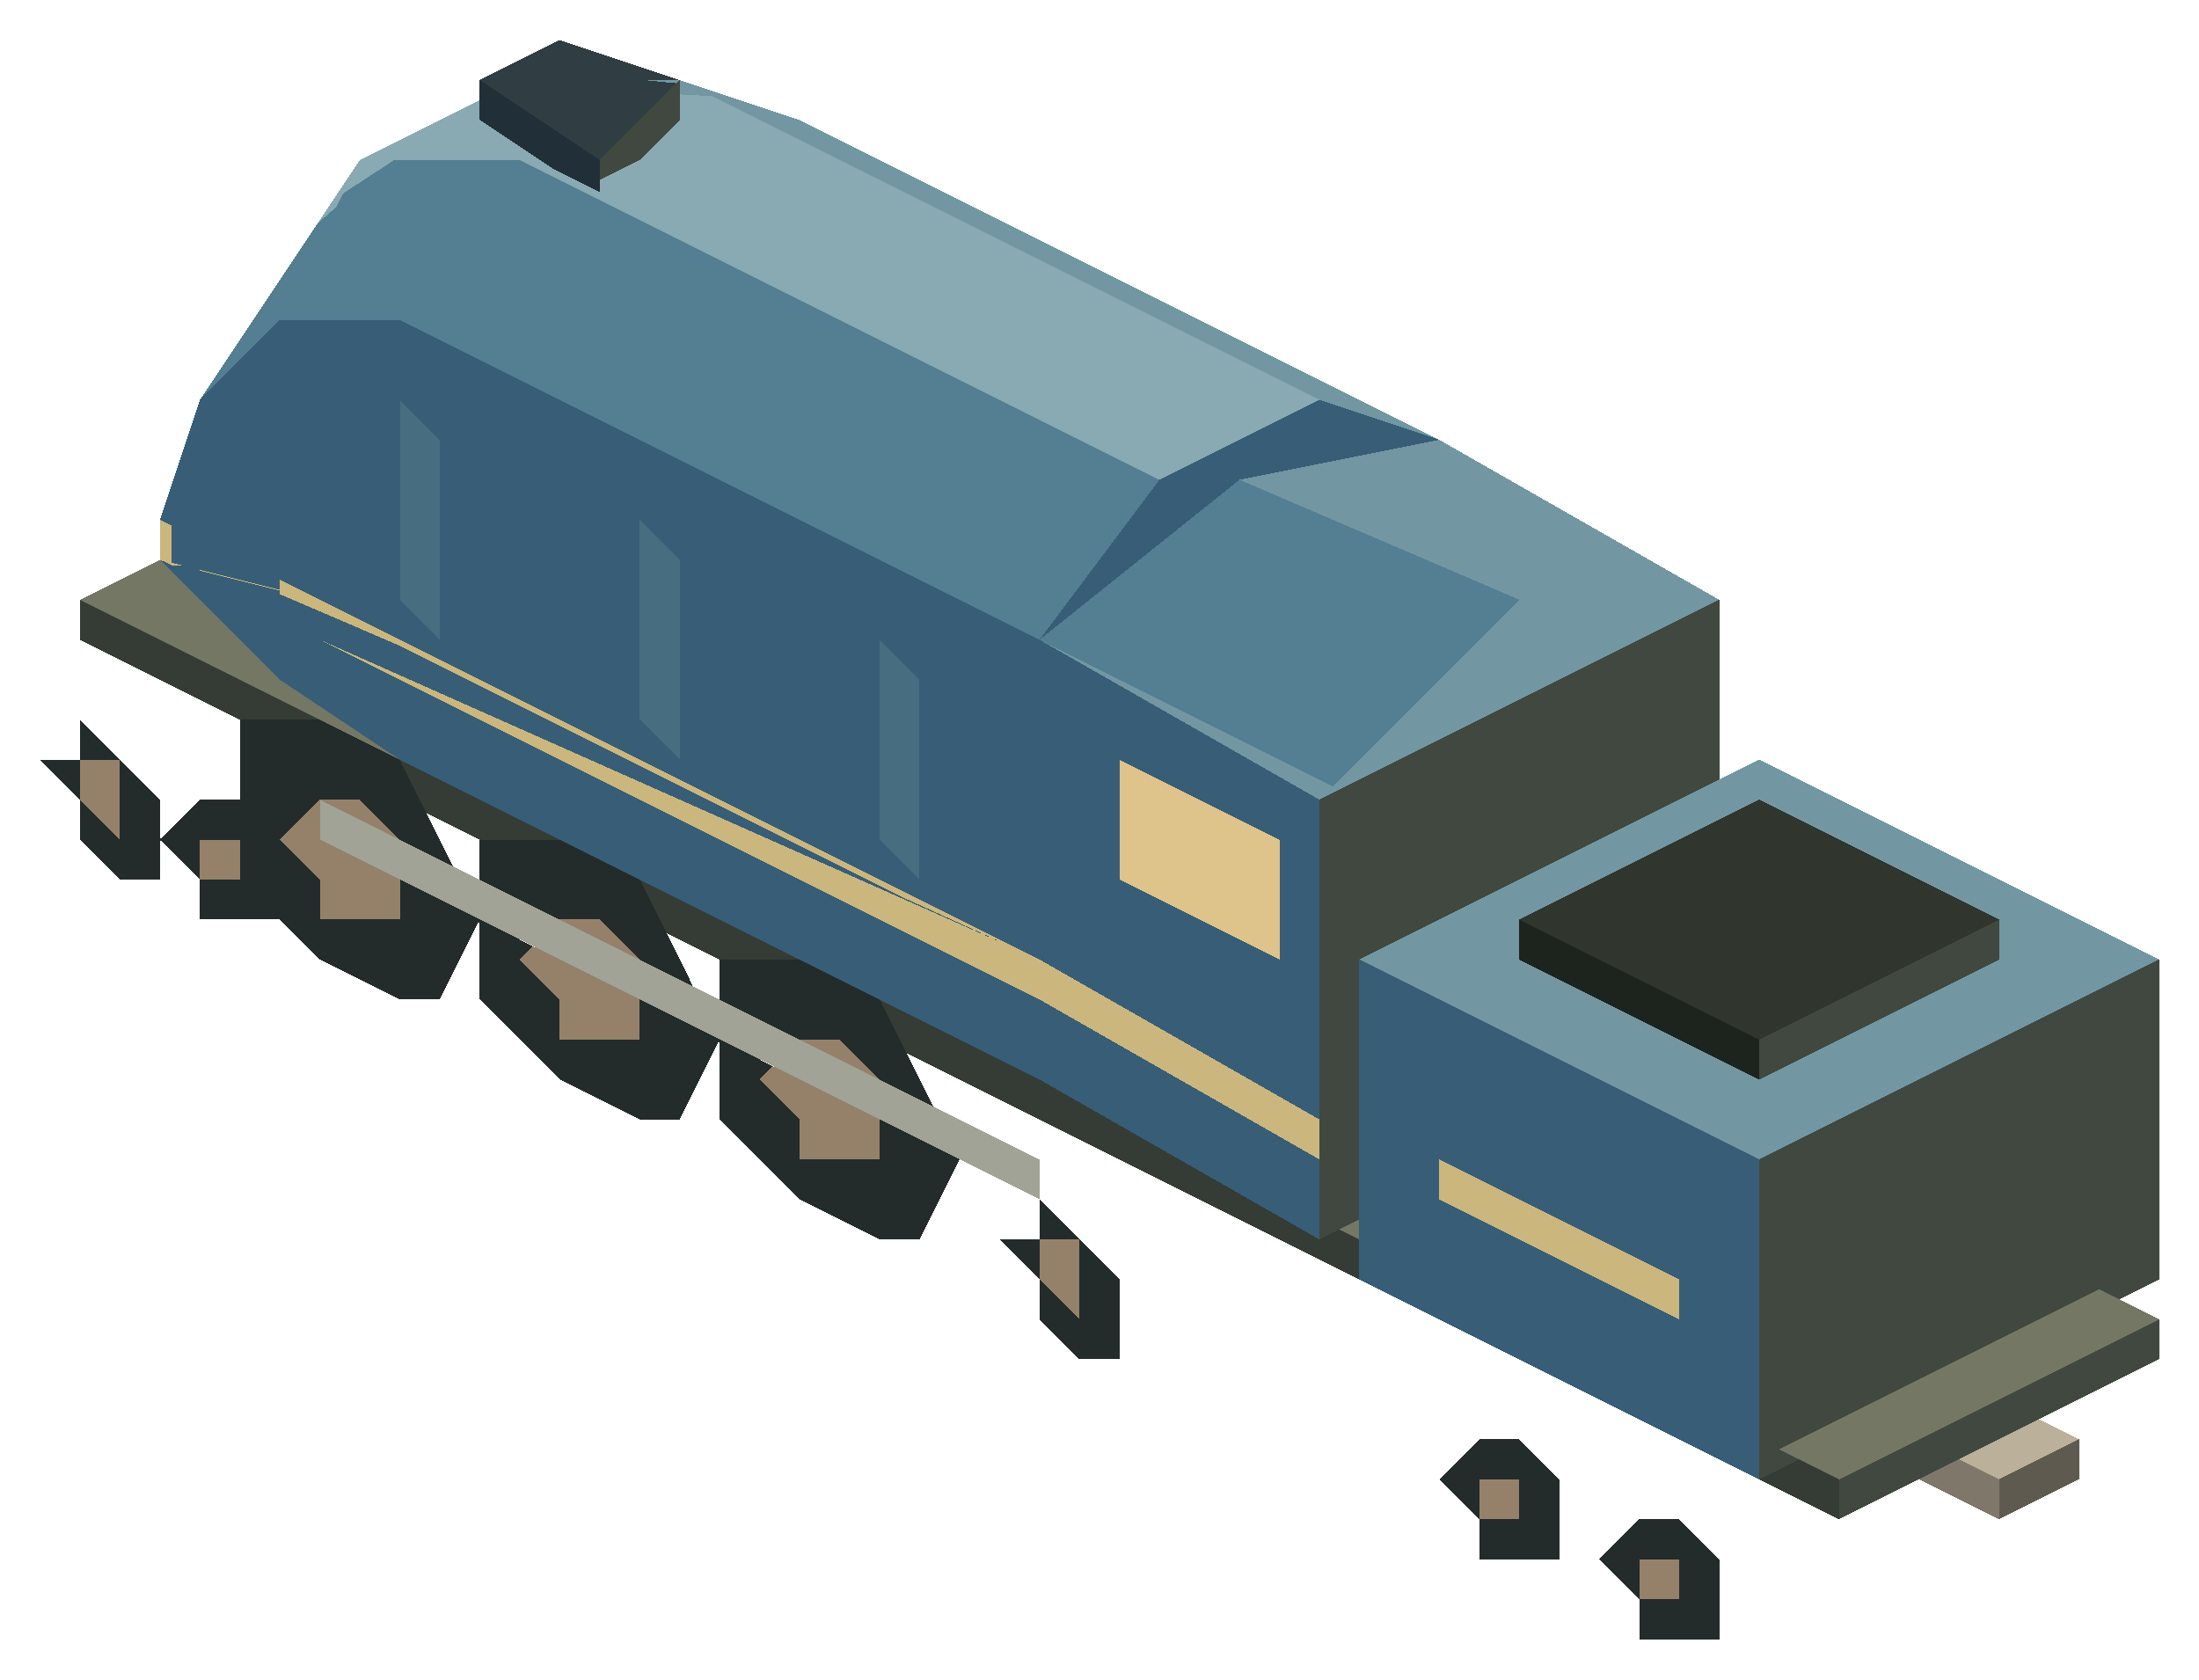
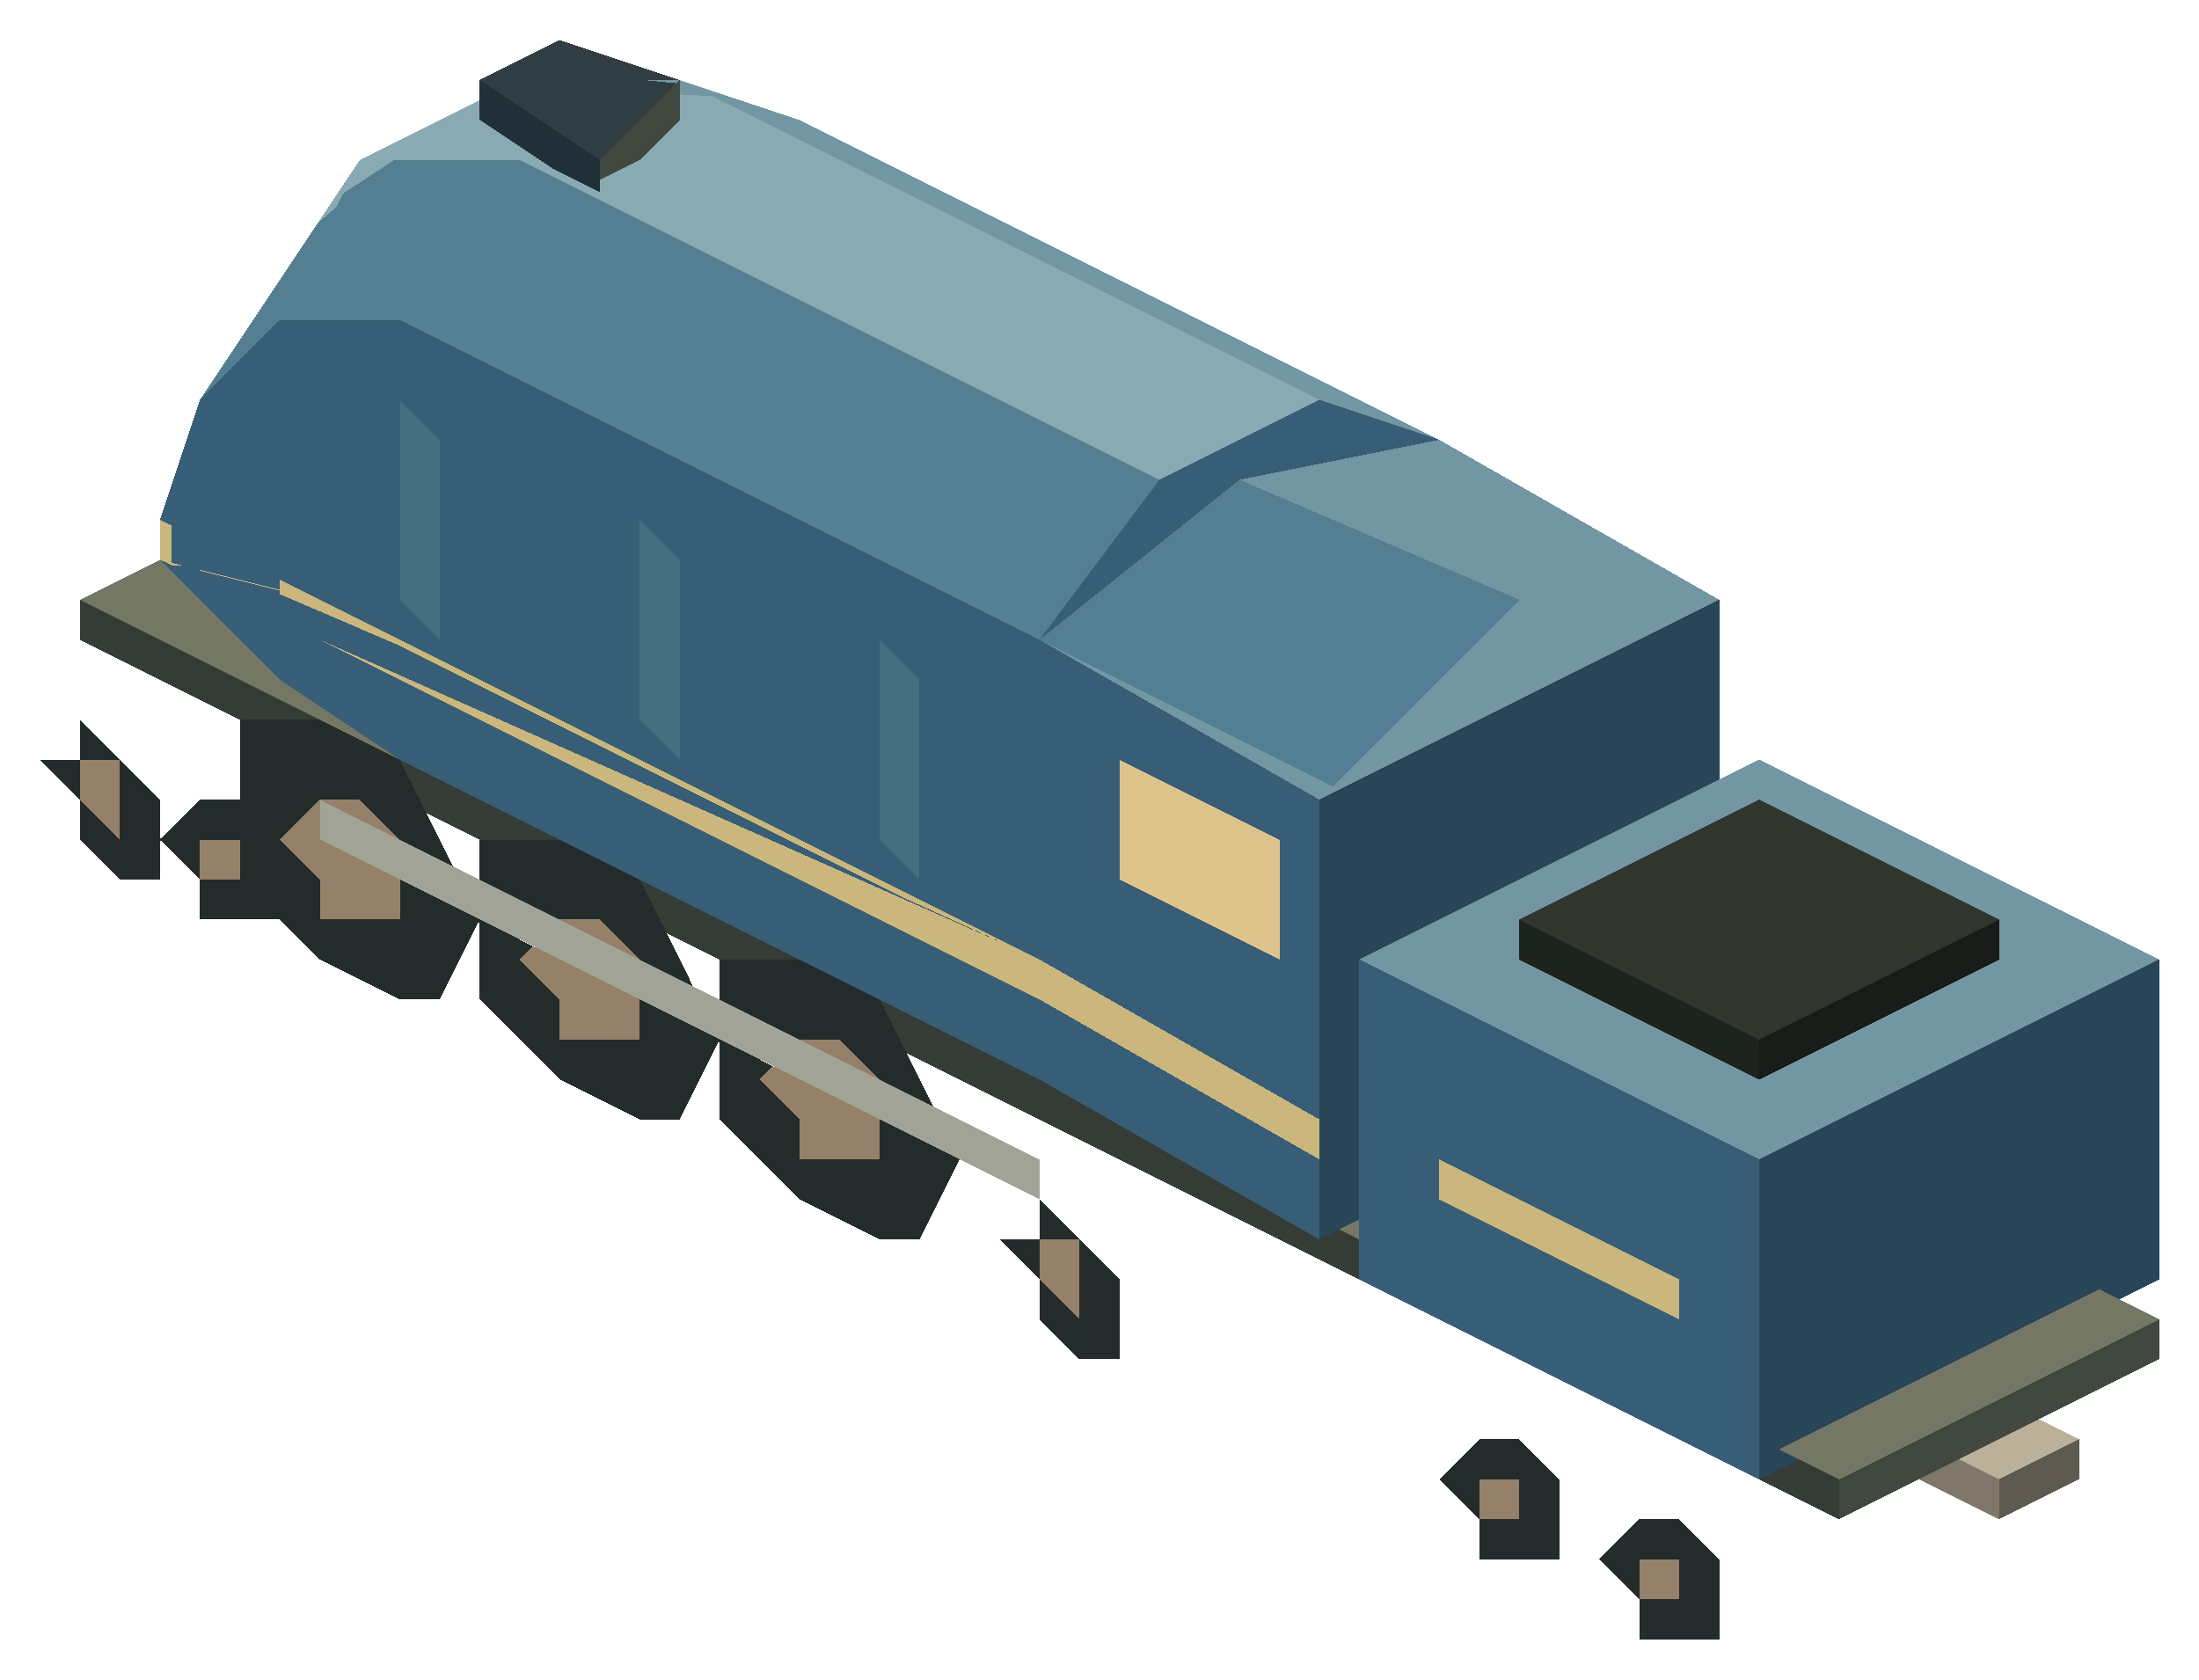
<svg xmlns="http://www.w3.org/2000/svg" width="55" height="42" viewBox="0 0 55 42" shape-rendering="crispEdges" data-template="railyard-loco-steam-streamliner-left" data-anchor-x="6" data-anchor-y="18" data-length-m="22">
  <g id="silhouette-underlays">
    <path d="M4,14 6,13 8,14 8,15 6,16 4,15Z" fill="#5f5a50" />
    <path d="M2,15 10,11 54,33 54,34 46,38 2,16Z" fill="#41483f" />
    <path d="M12,2 14,1 17,2 17,3 15,5 12,3Z" fill="#41483f" />
-     <path d="M26,16 36,11 43,15 43,26 33,31 26,27Z" fill="#41483f" />
+     <path d="M26,16 36,11 43,15 43,26 33,31 26,27Z" fill="#294658" />
    <path d="M26,24 33,28 33,29 26,25Z" fill="#41483f" />
-     <path d="M34,24 44,19 54,24 54,32 44,37 34,32Z" fill="#41483f" />
-     <path d="M38,23 44,20 50,23 50,24 44,27 38,24Z" fill="#41483f" />
-     <path d="M36,29 42,32 42,33 36,30Z" fill="#41483f" />
+     <path d="M34,24 44,19 54,24 54,32 44,37 34,32Z" fill="#294658" />
+     <path d="M38,23 44,20 50,23 50,24 44,27 38,24Z" fill="#171c18" />
+     <path d="M36,29 42,32 42,33 36,30Z" fill="#cbb77e" />
    <path d="M48,36 50,35 52,36 52,37 50,38 48,37Z" fill="#5f5a50" />
  </g>
  <g id="coupler">
</g>
  <g id="running-gear">
    <path d="M4,21 4,22 3,22ZM4,21 3,22 2,21ZM4,21 2,21 2,20ZM4,21 2,21 2,20ZM2,20 3,21 2,21 2,20ZM4,21 3,21 2,20 2,20ZM3,20.5 4,21 3,21 3,21ZM3,20.5 3,21 3,21 2,20 2,20ZM3,20.5 3,21 3,21 2,20 2,20ZM4,21 2,20 1,19ZM4,21 2,20 1,19ZM4,21 2,20 1,19ZM2,19.667 2,20 2,20 1,19ZM3,20.333 4,21 3,20.5ZM2,19.667 3,20.333 3,20.5 2,20 2,20ZM2,19.667 3,20.333 3,20.5 2,20 2,20ZM4,21 1,19 2,19ZM4,21 1,19 2,19ZM4,21 1,19 2,19ZM2,19 2,19.667 1,19 2,19ZM3,20 4,21 3,20.333ZM3,20 3,20.333 2,19.667 2,19 2,19ZM3,20 3,20.333 2,19.667 2,19 2,19ZM4,21 2,19 2,18ZM4,21 2,19 2,18ZM4,21 2,19 2,18ZM2.667,19 2,19 2,19 2,18ZM3,19.5 4,21 3,20ZM2.667,19 3,19.5 3,20 2,19 2,19ZM2.667,19 3,19.5 3,20 2,19 2,19ZM4,21 2,18 3,19ZM4,21 2,18 3,19ZM4,21 2,18 3,19ZM3,19 2.667,19 2,18 3,19ZM4,21 3,19.5 3,19 3,19 3,19ZM3,19 3,19.5 2.667,19 3,19 3,19ZM3,19 3,19.5 2.667,19 3,19 3,19ZM3,19 4,20 4,21ZM6.5,22.5 7,23 7,23 6,23ZM5.5,22.75 6,23 6,23 5,23ZM5.5,22.75 6.333,22.333 6.5,22.5 6,23 6,23ZM5.5,22.75 5,23 5,22.5ZM6,22 6.333,22.333 5.5,22.75 5,22.5 5,22ZM5.5,21.5 6,22 5,22 4,21ZM5.5,21.5 6,21.667 6,22 6,22ZM5.5,21.5 6,22 5,22 4,21ZM5.5,21.5 6,21.667 6,22 6,22ZM5,21.333 5,22 5,22 4,21ZM5,21.333 5.5,21.5 6,22 5,22 5,22ZM5.5,21.5 6,21.667 6,22 6,22ZM5,21.333 5.5,21.5 6,22 5,22 5,22ZM5.5,21.5 6,21.667 6,22 6,22ZM5,21.333 5.5,21.5 6,22 5,22 5,22ZM5.5,21.5 6,21.667 6,22 6,22ZM5,21.333 6,21.667 6,22 5,22 5,22ZM4.667,20.667 5.5,21.5 4,21ZM4.667,20.667 6,20 6,20 6,21.667 5.5,21.5ZM4.667,20.667 5.5,21.5 4,21ZM4.667,20.667 6,20 6,20 6,21.667 5.5,21.5ZM5,20.5 5,21.333 4,21ZM5,21 5.5,21.5 5,21.333ZM5,21 5,20.5 6,20 6,20 6,21.667 5.5,21.5ZM6,21 5,21 5,20.5 6,20 6,20ZM5,21 5,21 5.5,21.5 5,21.333ZM5,21 5,21 6,21 6,21.667 5.5,21.5ZM5,21 5,21 5.5,21.5 5,21.333ZM5,21 5,21 6,21 6,21.667 5.5,21.5ZM5,21 6,21 6,21.667 5,21.333ZM4,21 5,20 6,20ZM11,25 10,25 10,25 10,22 12,23 12,23ZM10,21 10,19 10,19 11,21 11.333,21.667ZM10,23 10,25 10,25 8,24 7,23ZM8,22 8,23 8,23 7,23 6,22 6,22ZM8,22 8,22 6,22 6,22 6,20 6,20ZM8,20 7,21 7,21 7,21 6,20 6,20 6,18 8,18 8,18ZM10,21 8,19 8,18 8,18 10,19 10,19ZM8.5,19.5 8,20 8,19ZM8.5,19.5 9,20 9,20 9,20 8,20 8,20ZM17,28 16,28 16,28 16,25 18,26 18,26ZM16,24 16,22 16,22 17,24 17.333,24.667ZM16,26 16,28 16,28 14,27 13,26ZM14,25 14,26 14,26 13,26 12,25 12,25ZM14,25 14,25 12,25 12,25 12,23 12,23ZM13.333,23.667 13,24 13,24 13,24 12,23 12,23 12,23ZM14,23 14,23 12,22 12,21 14,21 14,21ZM16,24 14,22 14,21 14,21 16,22 16,22ZM14.5,22.5 14,23 14,22ZM14,23 14.5,22.5 15,23 15,23 15,23ZM23,31 22,31 22,31 22,28 24,29 24,29ZM22,27 22,25 22,25 23,27 23.333,27.667ZM22,29 22,31 22,31 20,30 19,29ZM20,28 20,29 20,29 19,29 18,28 18,28ZM20,28 20,28 18,28 18,28 18,26 18,26ZM19.333,26.667 19,27 19,27 19,27 18,26 18,26 18,26ZM20,26 20,26 18,25 18,24 20,24 20,24ZM22,27 20,25 20,24 20,24 22,25 22,25ZM20.5,25.5 20,26 20,25ZM20.5,25.5 21,26 21,26 21,26 20,26 20,26ZM28,33 28,34 27,34ZM28,33 27,34 26,33ZM28,33 26,33 26,32ZM28,33 26,33 26,32ZM26,32 27,33 26,33 26,32ZM28,33 27,33 26,32 26,32ZM27,32.5 28,33 27,33 27,33ZM27,32.5 27,33 27,33 26,32 26,32ZM27,32.5 27,33 27,33 26,32 26,32ZM28,33 26,32 25,31ZM28,33 26,32 25,31ZM28,33 26,32 25,31ZM26,31.667 26,32 26,32 25,31ZM27,32.333 28,33 27,32.5ZM26,31.667 27,32.333 27,32.5 26,32 26,32ZM26,31.667 27,32.333 27,32.5 26,32 26,32ZM28,33 25,31 26,31ZM28,33 25,31 26,31ZM28,33 25,31 26,31ZM26,31 26,31.667 25,31 26,31ZM27,32 28,33 27,32.333ZM27,32 27,32.333 26,31.667 26,31 26,31ZM27,32 27,32.333 26,31.667 26,31 26,31ZM28,33 26,31 26,30ZM28,33 26,31 26,30ZM28,33 26,31 26,30ZM26.667,31 26,31 26,31 26,30ZM27,31.5 28,33 27,32ZM26.667,31 27,31.5 27,32 26,31 26,31ZM26.667,31 27,31.5 27,32 26,31 26,31ZM28,33 26,30 27,31ZM28,33 26,30 27,31ZM28,33 26,30 27,31ZM27,31 26.667,31 26,30 27,31ZM28,33 27,31.5 27,31 27,31 27,31ZM27,31 27,31.5 26.667,31 27,31 27,31ZM27,31 27,31.5 26.667,31 27,31 27,31ZM27,31 28,32 28,33ZM39,38 39,39 38,39ZM39,38 38,39 37,39ZM39,38 37,39 37,38ZM39,38 37,38 36,37ZM39,38 37,38 36,37ZM37,37.333 37,38 37,38 36,37ZM37,37.333 39,38 37,38 37,38ZM37,37.333 39,38 37,38 37,38ZM37,37.333 39,38 37,38 37,38ZM38,37.667 39,38 38,38ZM37,37.333 38,37.667 38,38 37,38 37,38ZM38,36 39,37 39,38ZM38,36 39,38 36,37ZM38,36 39,38 36,37ZM37,36.5 37,37.333 36,37ZM37,36.5 38,36 39,38 37,37.333ZM37,37 37,36.5 38,36 38.5,37ZM37,37 38.5,37 39,38 37,37.333ZM37,37 38.5,37 39,38 37,37.333ZM38,37 38.5,37 39,38 38,37.667ZM37,37 38,37 38,37.667 37,37.333ZM36,37 37,36 38,36ZM43,40 43,41 42,41ZM43,40 42,41 41,41ZM43,40 41,41 41,40ZM43,40 41,40 40,39ZM43,40 41,40 40,39ZM41,39.333 41,40 41,40 40,39ZM41,39.333 43,40 41,40 41,40ZM41,39.333 43,40 41,40 41,40ZM41,39.333 43,40 41,40 41,40ZM42,39.667 43,40 42,40ZM41,39.333 42,39.667 42,40 41,40 41,40ZM42,38 43,39 43,40ZM42,38 43,40 40,39ZM42,38 43,40 40,39ZM41,38.5 41,39.333 40,39ZM41,38.5 42,38 43,40 41,39.333ZM41,39 41,38.5 42,38 42.5,39ZM41,39 42.5,39 43,40 41,39.333ZM41,39 42.5,39 43,40 41,39.333ZM42,39 42.5,39 43,40 42,39.667ZM41,39 42,39 42,39.667 41,39.333ZM40,39 41,38 42,38Z" fill="#242b2b" />
    <path d="M3,21 3,21 3,21 2,20 2,20 2,19 3,19 3,20 3,20 3,20ZM6,22 6,22 6,22 5,22 5,21 5,21 6,21 6,21 6,21 6,22ZM10,22 10,23 9,23ZM10,22 9,23 8,23ZM10,22 8,23 8,22ZM10,22 8,22 7,21ZM9.333,20.667 9,20 10,21 10,21ZM7.5,20.75 10,22 10,22 7,21ZM8,21 7.5,20.75 8,20.5ZM8.5,20.25 9,20 9.333,20.667ZM7.5,20.75 7,21 7.333,20.667ZM8,20.5 7.5,20.75 7.333,20.667 8,20 8,20ZM8.5,20.25 8,20 8,20 8,20 9,20ZM16,25 16,26 15,26ZM16,25 15,26 14,26ZM16,25 14,26 14,25ZM16,25 14,25 13,24ZM15.333,23.667 15,23 16,24 16,24ZM13.5,23.75 16,25 16,25 13,24ZM14.5,23.25 15,23 15.333,23.667ZM13.5,23.75 13,24 13.333,23.667ZM14.5,23.25 14,23 14,23 15,23ZM22,28 22,29 21,29ZM22,28 21,29 20,29ZM22,28 20,29 20,28ZM22,28 20,28 19,27ZM21.333,26.667 21,26 22,27 22,27ZM19.5,26.75 22,28 22,28 19,27ZM20.5,26.25 21,26 21.333,26.667ZM19.5,26.75 19,27 19.333,26.667ZM20.5,26.25 20,26 20,26 21,26ZM27,33 27,33 27,33 26,32 26,32 26,31 27,31 27,32 27,32 27,32ZM38,38 38,38 38,38 37,38 37,37 37,37 38,37 38,37 38,37 38,38ZM42,40 42,40 42,40 41,40 41,39 41,39 42,39 42,39 42,39 42,40Z" fill="#95816a" />
  </g>
  <g id="frame">
    <path d="M45,36.5 46,37 46,38 44,37ZM34,31 34,31 34,32 32,31ZM33,31 33.5,30.75 34,31 33,31ZM22,25 22,25 26,27 33,31 33,31 32,31 22.667,26.333ZM2,15 6,17 6,18 2,16ZM6,17 8,18 6,18 6,18ZM10,19 12,20 12,21 10.667,20.333ZM12,20 14,21 12,21 12,21ZM16,22 18,23 18,24 16.667,23.333ZM18,23 20,24 18,24 18,24Z" fill="#343c35" />
    <path d="M54,34 46,38 46,37 54,33Z" fill="#41483f" />
    <path d="M3.143,14.429 10,19 10,19 2,15ZM7,17 7,17 3.143,14.429 4,14ZM34,30.5 34,31 33.5,30.75ZM51.5,32.75 52.5,32.25 54,33 53,33.5ZM51.5,32.75 53,33.5 46,37 44.5,36.25Z" fill="#747764" />
  </g>
  <g id="coupling-rods">
    <path d="M26,30 8,21 8,20 26,29Z" fill="#a0a395" />
  </g>
  <g id="boiler">
</g>
  <g id="streamlined-casing">
    <path d="M29,12 30.231,12.615 26,16 26,16 26,16ZM36,11 35.286,11.143 33,10 36,11ZM29.923,11.538 31,12 30.231,12.615 29,12ZM31,12 29.923,11.538 33,10 35.286,11.143ZM26,25 26,27 10,19 10,17ZM23.3,22.8 10,16.889 10,16.15ZM10.667,15.667 10,15.5 10,15ZM11,13 14.667,16.667 11,15.75ZM16,15 16,16 10,10 10,9ZM11,11 16,16 16,17 14.667,16.667 11,13ZM17,16 18.667,17.667 17,17.25ZM16,15 10,9 10,8 16,11ZM22,18.5 21.333,18.333 16,13 16,11 22,14ZM17,14 21.333,18.333 18.667,17.667 17,16ZM26,19.5 25.333,19.333 22,16 22,14 26,16ZM23,17 25.333,19.333 23,18.75ZM10.667,15.667 12,17 10,16 10,15.5ZM11,16 11,15.75 14.667,16.667 18,20 12,17ZM16,18 14.667,16.667 16,17ZM17,19 17,17.25 18.667,17.667 24,23 18,20ZM22,21 18.667,17.667 22,18.5ZM25.333,19.333 26,19.5 26,20ZM23,22 23,18.75 25.333,19.333 26,20 26,24 26,24 24,23ZM26,24 26,24 26,24 23.3,22.8 22.7,22.5ZM10,17 10,19 7,17 7,15.5ZM10,16 7,14.5 7,8 10,8ZM10,16.15 10,16.889 8,16 7,15.5 7,14.864ZM7,15.364 7,17 5,15 5,14.455ZM7,14.75 5,14.25 5,10 7,8ZM7,14.775 7,15.364 5,14.455 5,14.275ZM4,14 5,14.455 5,15 4,14 4,14ZM4.6,14.15 5,14.25 5,14.455 4.33,14.15ZM5,13.5 4,13 5,10ZM4.3,13.15 5,13.5 5,14.25 4.3,14.075Z" fill="#375e76" />
    <path d="M33,10 18.167,2.583 20,3 20,3 36,11ZM17,2.362 17,2 17,2 17.808,2.404ZM18.167,2.583 17,2 20,3 20,3ZM17,2 16.85,2.075 16.077,2 17,2ZM16.85,2.075 17,2 16.918,2.082Z" fill="#7297a3" />
    <path d="M14.467,4.533 14.333,4.667 13,4 13.2,3.9ZM13.8,4.2 13.2,3.9 13.286,3.857ZM29,12 21,8 15.6,4.4 17.607,2.393 17.808,2.404 33,10ZM16,4 15.6,4.4 15.429,4.286ZM17,3 17,2.362 17.607,2.393ZM15,5 15.6,4.4 21,8 15,5ZM15,5 15,4.5 15.429,4.286 15.6,4.4ZM15,4.8 15,5 14.333,4.667 14.467,4.533ZM12,3 12.643,3.429 12.5,4 11,4ZM12,3 11,4 10,4ZM12.643,3.429 13.286,3.857 13,4 12.5,4ZM9,4 9,4 8.412,5.176 7.939,5.591 9,4ZM8.58,4.839 9,4 9.865,4ZM11.2,2.9 9.88,4 9,4 9,4ZM11.2,2.9 11.571,2.714 12,3 12,3 10,4 9.88,4ZM11.571,2.714 12,2.5 12,3 12,3Z" fill="#89aab3" />
    <path d="M26,16 10,8 13,4 29,12ZM13,4 10,8 7,8ZM7,8 8.58,4.839 9.865,4 13,4ZM7,8 5,10 7,7ZM8.412,5.176 7,8 7,7 7.939,5.591Z" fill="#547f92" />
  </g>
  <g id="casing-details">
    <path d="M26,24 26,25 8,16ZM4.3,14.075 4,14 4,13 4.3,13.15ZM7,14.75 7,14.5 8,15ZM4.33,14.15 4,14 4.6,14.15ZM7,14.775 5,14.275 5,14.25 7,14.75ZM10,16.15 7,14.864 7,14.75 8,15 10,16ZM22.7,22.5 10,16.15 10,16 26,24Z" fill="#cbb77e" />
    <path d="M23,22 22,21 22,16 23,17ZM17,19 16,18 16,13 17,14ZM11,16 10,15 10,10 11,11Z" fill="#466d80" />
  </g>
  <g id="recessed-chimney">
    <path d="M12,2 14.143,3.429 13.286,3.857 12,3ZM14.143,3.429 15,4 15,4.8 13.8,4.2 13.286,3.857Z" fill="#213038" />
    <path d="M17,3 16,4 15,4.5 15,4 17,2Z" fill="#41483f" />
    <path d="M12.662,1.669 16.918,2.082 15,4 12,2ZM16.077,2 12.662,1.669 14,1 17,2 17,2Z" fill="#303d43" />
  </g>
  <g id="cab">
    <path d="M26,24 26,21 33,24.5 33,28ZM26,25 33,29 33,31 26,27ZM28,22 26,21 26,16 28,17.143ZM28,19 28,17.143 33,20 33,21.5ZM32,24 32,21 33,21.5 33,24.5Z" fill="#375e76" />
-     <path d="M43,18.5 39.5,16.75 43,15ZM43,18.5 43,19.5 34,24 33,23.5 33,20 39.5,16.75ZM34,24 34,30.5 33,31 33,23.5Z" fill="#41483f" />
+     <path d="M43,18.5 39.5,16.75 43,15ZM43,18.5 43,19.5 34,24 33,23.5 33,20 39.5,16.75ZM34,24 34,30.5 33,31 33,23.5Z" fill="#294658" />
    <path d="M38,15 43,15 43,15 33,20 33,20ZM26,16 33.333,19.667 33,20 26,16ZM43,15 38,15 31,12 36,11Z" fill="#7297a3" />
    <path d="M32,24 28,22 28,19 32,21Z" fill="#dec38a" />
    <path d="M38,15 33.333,19.667 26,16 26,16 31,12Z" fill="#547f92" />
    <path d="M26,24 33,28 33,29 26,25Z" fill="#cbb77e" />
  </g>
  <g id="tender">
    <path d="M34,28 34,24 44,29 44,33ZM42,32 44,33 44,37 42,36ZM34,29 42,33 42,36 34,32ZM36,30 34,29 34,28 36,29Z" fill="#375e76" />
-     <path d="M54,32 53,32.5 45,28.5 54,24ZM45,36.5 44,37 44,36ZM52.5,32.25 44.5,36.25 44,36 44,29 45,28.5ZM50,24 44,27 44,26 50,23Z" fill="#41483f" />
+     <path d="M54,32 53,32.5 45,28.5 54,24ZM45,36.5 44,37 44,36ZM52.5,32.25 44.5,36.25 44,36 44,29 45,28.5Z" fill="#294658" />
    <path d="M38,22 38,26 34,24ZM45,26.5 52,23 54,24 47,27.5ZM44,20 43,19.5 44,19 44,19ZM44,20 44,20 38,23 38,23 38,22 43,19.5ZM50,23 44,20 44,19 44,19 51,22.5ZM50,24 50,23 51,22.5 52,23ZM44,27 45,26.5 47,27.5 44,29ZM38,24 44,27 44,29 44,29 38,26Z" fill="#7297a3" />
    <path d="M38,23 44,26 44,27 38,24Z" fill="#1d241e" />
+     <path d="M50,24 44,27 44,26 50,23Z" fill="#171c18" />
    <path d="M44,20 50,23 44,26 38,23Z" fill="#30352e" />
    <path d="M36,29 42,32 42,33 36,30Z" fill="#cbb77e" />
  </g>
  <g id="coupler">
    <path d="M49,36.5 50,37 50,38 48,37Z" fill="#7f786a" />
    <path d="M52,37 50,38 50,37 52,36Z" fill="#5f5a50" />
    <path d="M51,35.5 52,36 50,37 49,36.5Z" fill="#bbb09a" />
  </g>
</svg>
